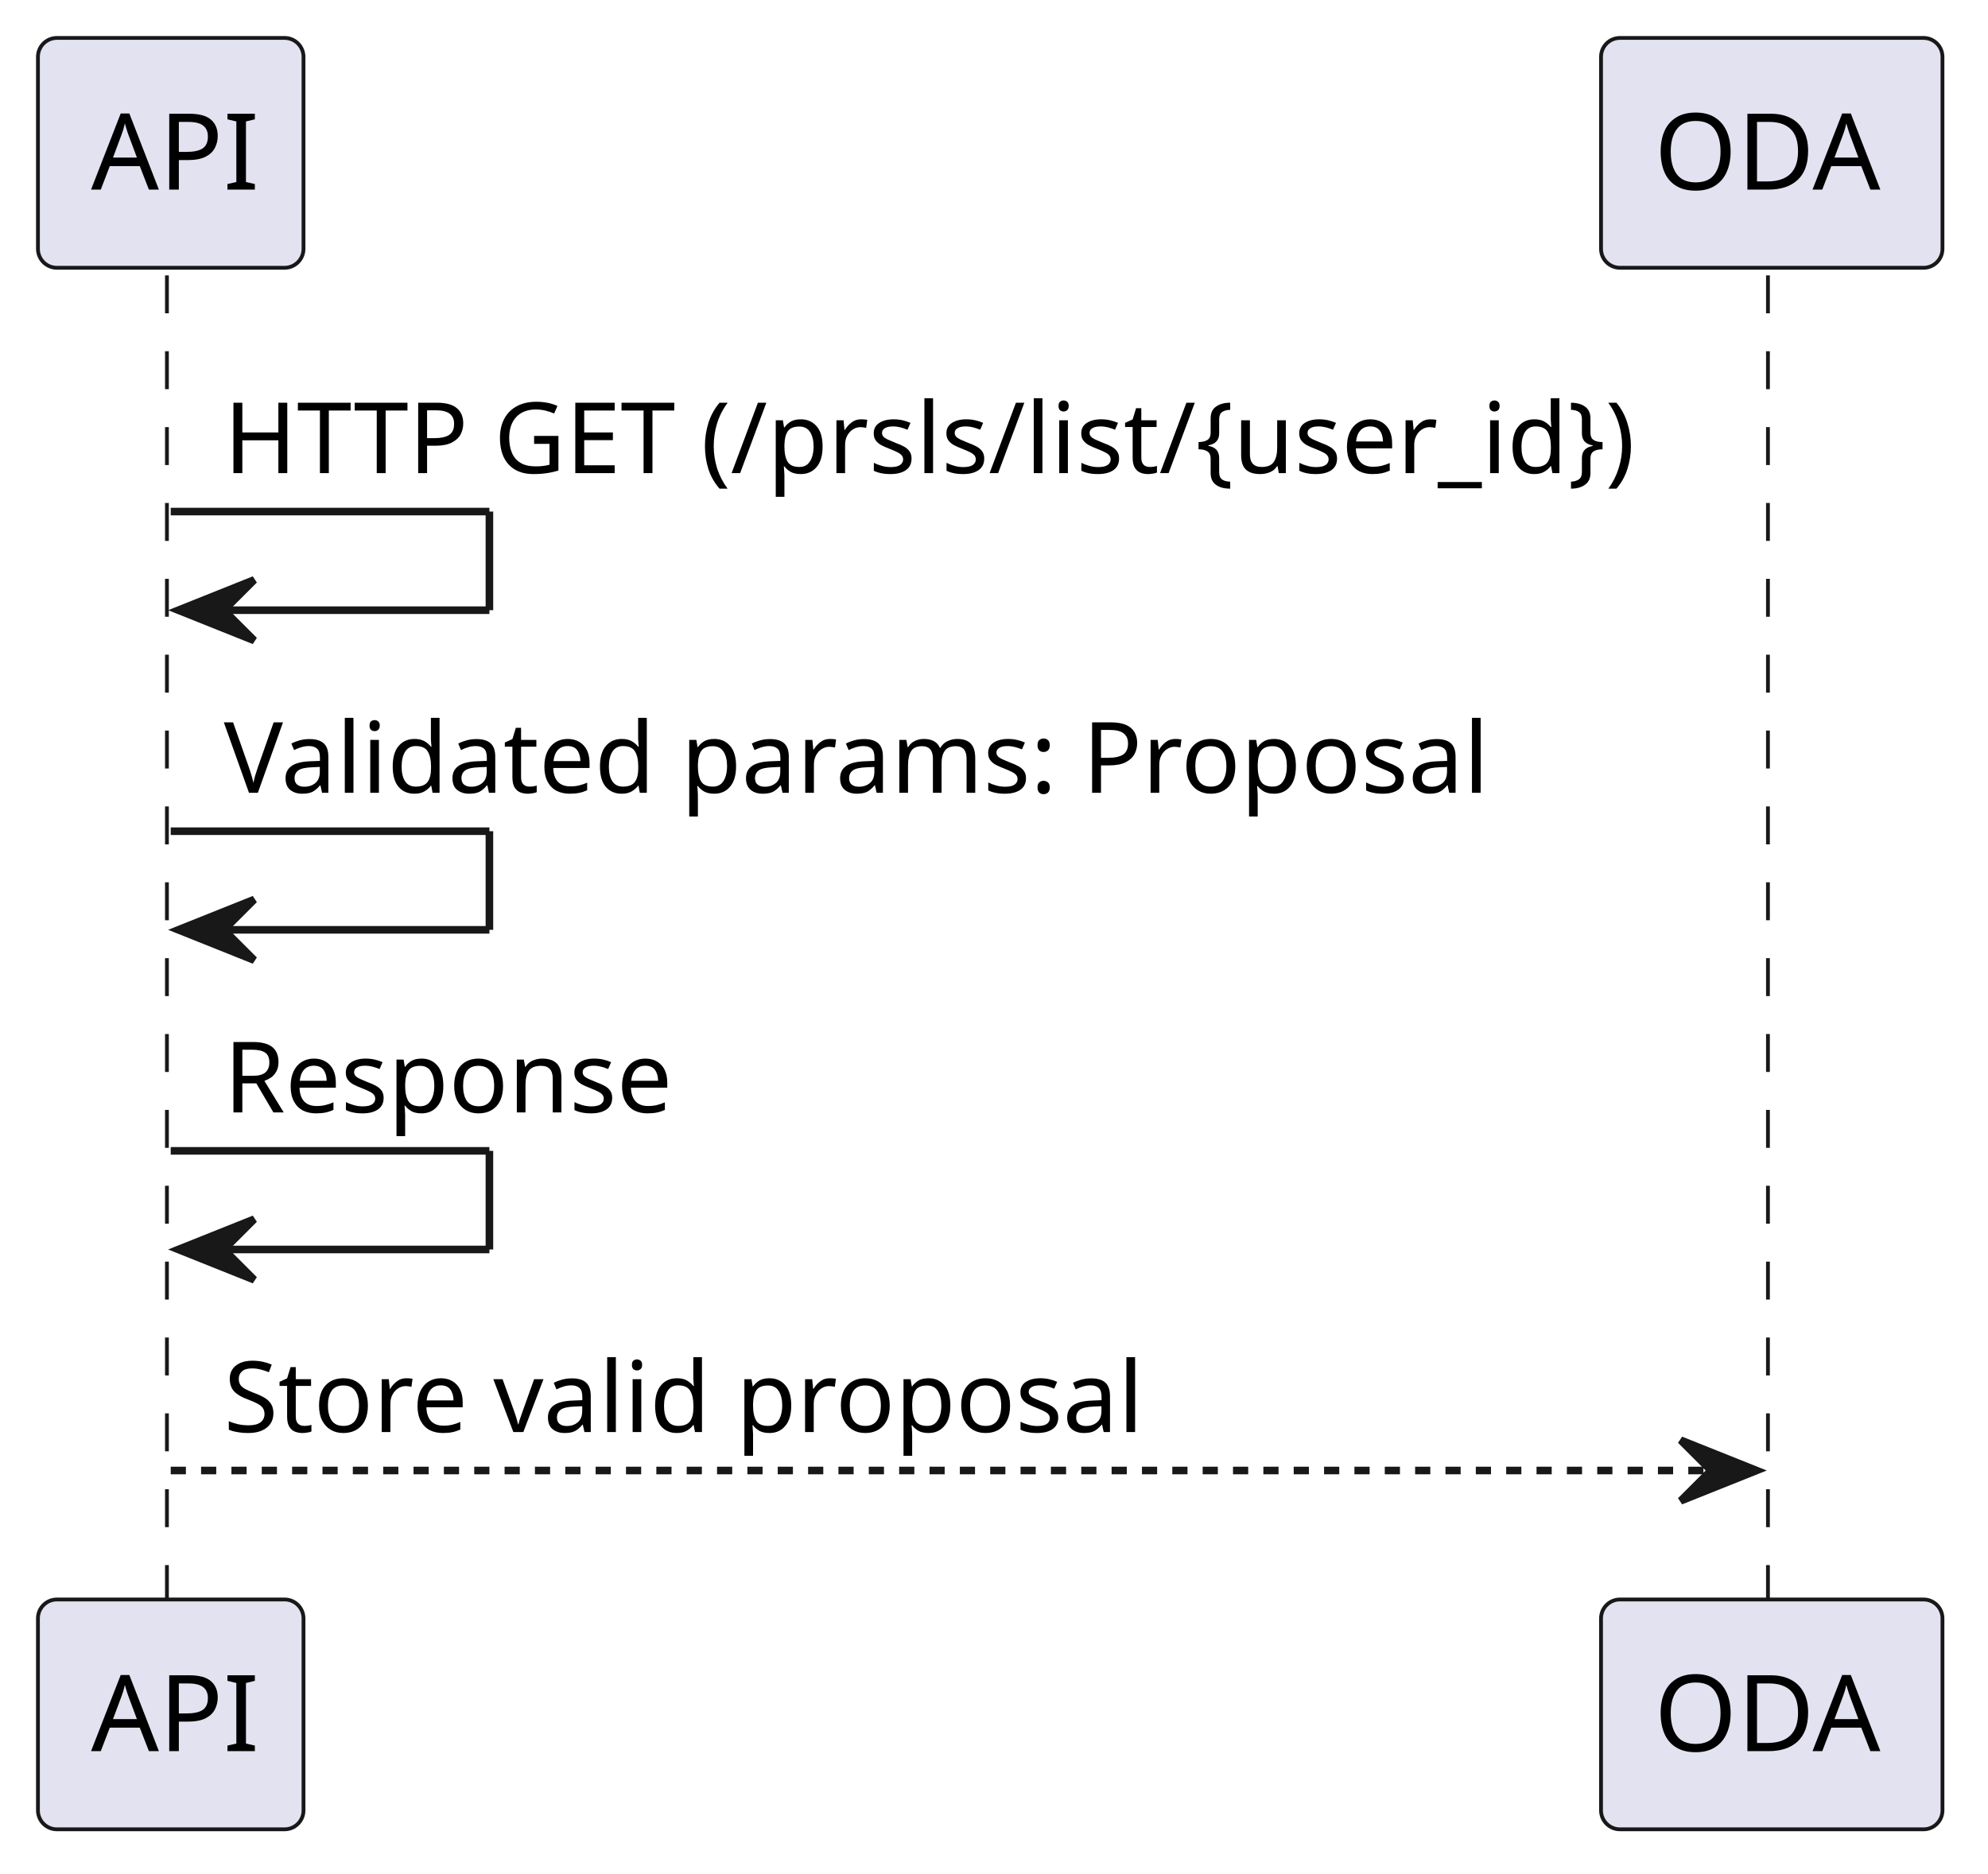
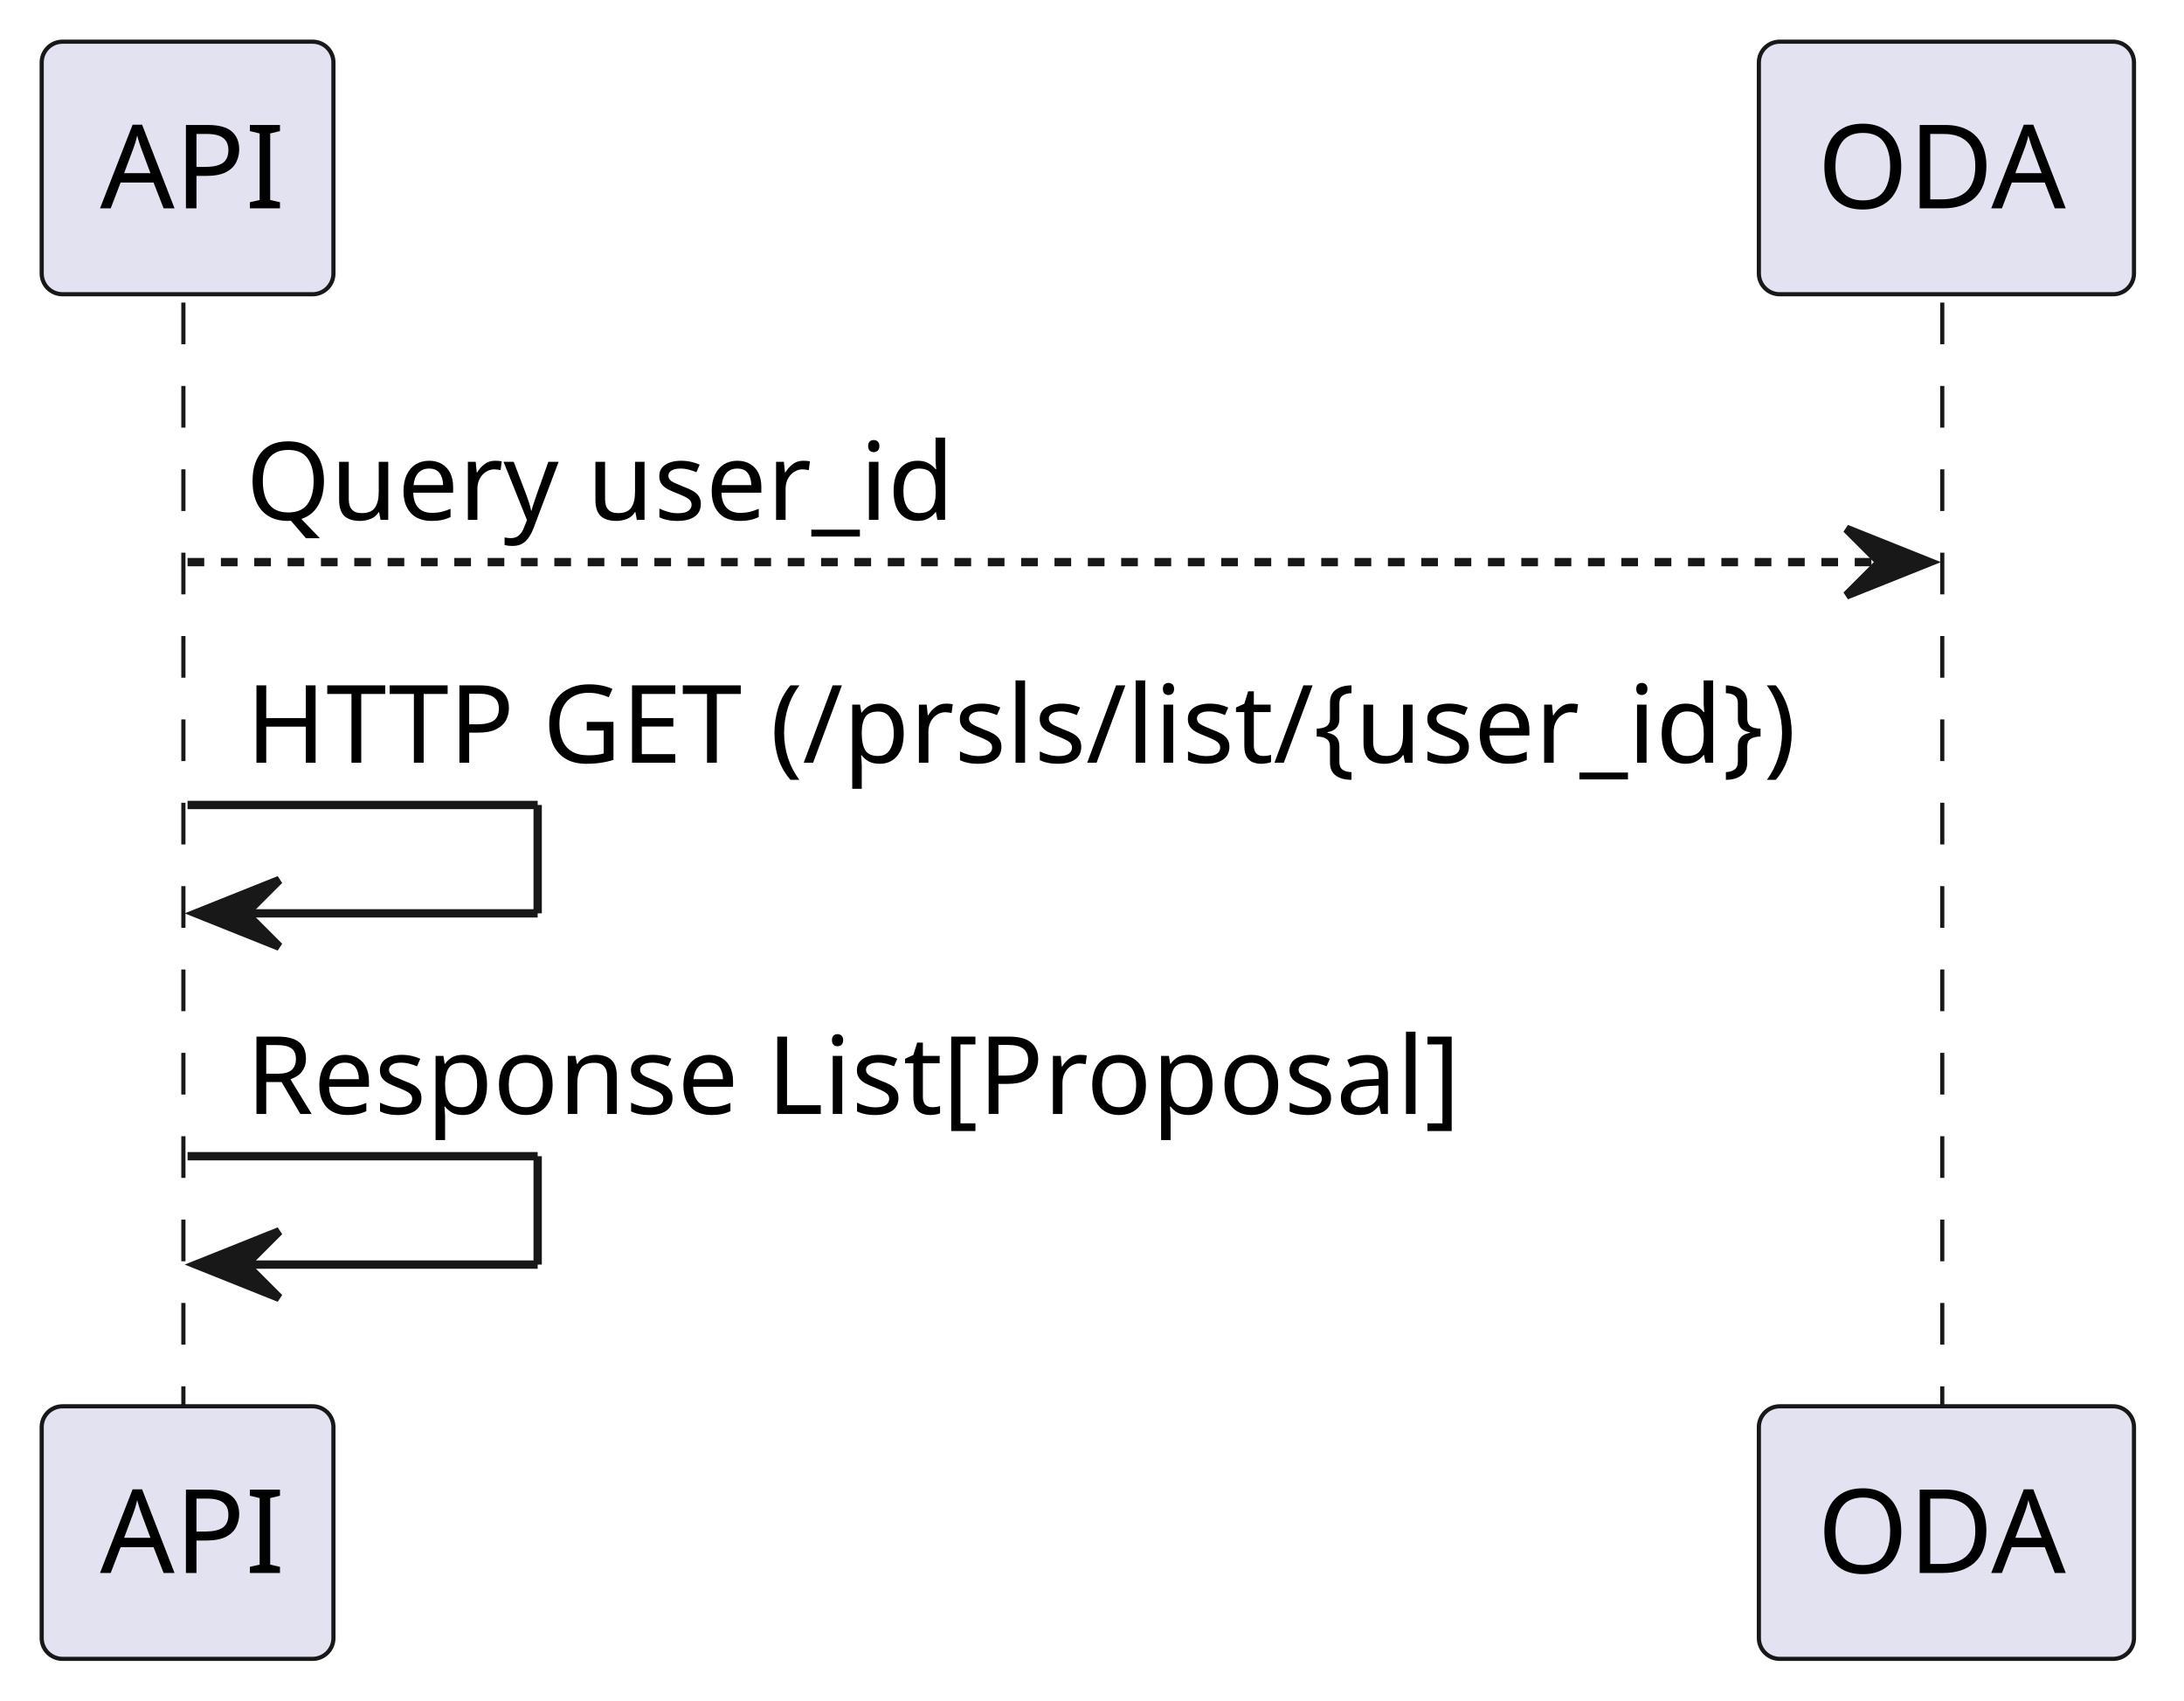
- <svg xmlns="http://www.w3.org/2000/svg" contentStyleType="text/css" height="247px" preserveAspectRatio="none" style="width:262px;height:247px;background:#FFFFFF;" version="1.1" viewBox="0 0 262 247" width="262px" zoomAndPan="magnify">
+ <svg xmlns="http://www.w3.org/2000/svg" contentStyleType="text/css" height="204px" preserveAspectRatio="none" style="width:262px;height:204px;background:#FFFFFF;" version="1.1" viewBox="0 0 262 204" width="262px" zoomAndPan="magnify">
  <defs />
  <g>
-     <line style="stroke:#181818;stroke-width:0.5;stroke-dasharray:5.0,5.0;" x1="22" x2="22" y1="36.297" y2="211.828" />
-     <line style="stroke:#181818;stroke-width:0.5;stroke-dasharray:5.0,5.0;" x1="233" x2="233" y1="36.297" y2="211.828" />
+     <line style="stroke:#181818;stroke-width:0.5;stroke-dasharray:5.0,5.0;" x1="22" x2="22" y1="36.297" y2="169.695" />
+     <line style="stroke:#181818;stroke-width:0.5;stroke-dasharray:5.0,5.0;" x1="233" x2="233" y1="36.297" y2="169.695" />
    <rect fill="#E2E2F0" height="30.297" rx="2.5" ry="2.5" style="stroke:#181818;stroke-width:0.5;" width="35" x="5" y="5" />
    <text fill="#000000" font-family="sans-serif" font-size="14" lengthAdjust="spacing" textLength="21" x="12" y="24.995">API</text>
-     <rect fill="#E2E2F0" height="30.297" rx="2.5" ry="2.5" style="stroke:#181818;stroke-width:0.5;" width="35" x="5" y="210.828" />
-     <text fill="#000000" font-family="sans-serif" font-size="14" lengthAdjust="spacing" textLength="21" x="12" y="230.823">API</text>
+     <rect fill="#E2E2F0" height="30.297" rx="2.5" ry="2.5" style="stroke:#181818;stroke-width:0.5;" width="35" x="5" y="168.695" />
+     <text fill="#000000" font-family="sans-serif" font-size="14" lengthAdjust="spacing" textLength="21" x="12" y="188.69">API</text>
    <rect fill="#E2E2F0" height="30.297" rx="2.5" ry="2.5" style="stroke:#181818;stroke-width:0.5;" width="45" x="211" y="5" />
    <text fill="#000000" font-family="sans-serif" font-size="14" lengthAdjust="spacing" textLength="31" x="218" y="24.995">ODA</text>
-     <rect fill="#E2E2F0" height="30.297" rx="2.5" ry="2.5" style="stroke:#181818;stroke-width:0.5;" width="45" x="211" y="210.828" />
-     <text fill="#000000" font-family="sans-serif" font-size="14" lengthAdjust="spacing" textLength="31" x="218" y="230.823">ODA</text>
-     <line style="stroke:#181818;stroke-width:1.0;" x1="22.5" x2="64.5" y1="67.43" y2="67.43" />
-     <line style="stroke:#181818;stroke-width:1.0;" x1="64.5" x2="64.5" y1="67.43" y2="80.43" />
-     <line style="stroke:#181818;stroke-width:1.0;" x1="23.5" x2="64.5" y1="80.43" y2="80.43" />
-     <polygon fill="#181818" points="33.5,76.43,23.5,80.43,33.5,84.43,29.5,80.43" style="stroke:#181818;stroke-width:1.0;" />
-     <text fill="#000000" font-family="sans-serif" font-size="13" lengthAdjust="spacing" textLength="197" x="29.5" y="62.364">HTTP GET (/prsls/list/{user_id})</text>
-     <line style="stroke:#181818;stroke-width:1.0;" x1="22.5" x2="64.5" y1="109.562" y2="109.562" />
-     <line style="stroke:#181818;stroke-width:1.0;" x1="64.5" x2="64.5" y1="109.562" y2="122.562" />
-     <line style="stroke:#181818;stroke-width:1.0;" x1="23.5" x2="64.5" y1="122.562" y2="122.562" />
-     <polygon fill="#181818" points="33.5,118.562,23.5,122.562,33.5,126.562,29.5,122.562" style="stroke:#181818;stroke-width:1.0;" />
-     <text fill="#000000" font-family="sans-serif" font-size="13" lengthAdjust="spacing" textLength="176" x="29.5" y="104.497">Validated params: Proposal</text>
-     <line style="stroke:#181818;stroke-width:1.0;" x1="22.5" x2="64.5" y1="151.695" y2="151.695" />
-     <line style="stroke:#181818;stroke-width:1.0;" x1="64.5" x2="64.5" y1="151.695" y2="164.695" />
-     <line style="stroke:#181818;stroke-width:1.0;" x1="23.5" x2="64.5" y1="164.695" y2="164.695" />
-     <polygon fill="#181818" points="33.5,160.695,23.5,164.695,33.5,168.695,29.5,164.695" style="stroke:#181818;stroke-width:1.0;" />
-     <text fill="#000000" font-family="sans-serif" font-size="13" lengthAdjust="spacing" textLength="62" x="29.5" y="146.629">Response</text>
-     <polygon fill="#181818" points="221.5,189.828,231.5,193.828,221.5,197.828,225.5,193.828" style="stroke:#181818;stroke-width:1.0;" />
-     <line style="stroke:#181818;stroke-width:1.0;stroke-dasharray:2.0,2.0;" x1="22.5" x2="227.5" y1="193.828" y2="193.828" />
-     <text fill="#000000" font-family="sans-serif" font-size="13" lengthAdjust="spacing" textLength="127" x="29.5" y="188.762">Store valid proposal</text>
+     <rect fill="#E2E2F0" height="30.297" rx="2.5" ry="2.5" style="stroke:#181818;stroke-width:0.5;" width="45" x="211" y="168.695" />
+     <text fill="#000000" font-family="sans-serif" font-size="14" lengthAdjust="spacing" textLength="31" x="218" y="188.69">ODA</text>
+     <polygon fill="#181818" points="221.5,63.43,231.5,67.43,221.5,71.43,225.5,67.43" style="stroke:#181818;stroke-width:1.0;" />
+     <line style="stroke:#181818;stroke-width:1.0;stroke-dasharray:2.0,2.0;" x1="22.5" x2="227.5" y1="67.43" y2="67.43" />
+     <text fill="#000000" font-family="sans-serif" font-size="13" lengthAdjust="spacing" textLength="88" x="29.5" y="62.364">Query user_id</text>
+     <line style="stroke:#181818;stroke-width:1.0;" x1="22.5" x2="64.5" y1="96.562" y2="96.562" />
+     <line style="stroke:#181818;stroke-width:1.0;" x1="64.5" x2="64.5" y1="96.562" y2="109.562" />
+     <line style="stroke:#181818;stroke-width:1.0;" x1="23.5" x2="64.5" y1="109.562" y2="109.562" />
+     <polygon fill="#181818" points="33.5,105.562,23.5,109.562,33.5,113.562,29.5,109.562" style="stroke:#181818;stroke-width:1.0;" />
+     <text fill="#000000" font-family="sans-serif" font-size="13" lengthAdjust="spacing" textLength="197" x="29.5" y="91.497">HTTP GET (/prsls/list/{user_id})</text>
+     <line style="stroke:#181818;stroke-width:1.0;" x1="22.5" x2="64.5" y1="138.695" y2="138.695" />
+     <line style="stroke:#181818;stroke-width:1.0;" x1="64.5" x2="64.5" y1="138.695" y2="151.695" />
+     <line style="stroke:#181818;stroke-width:1.0;" x1="23.5" x2="64.5" y1="151.695" y2="151.695" />
+     <polygon fill="#181818" points="33.5,147.695,23.5,151.695,33.5,155.695,29.5,151.695" style="stroke:#181818;stroke-width:1.0;" />
+     <text fill="#000000" font-family="sans-serif" font-size="13" lengthAdjust="spacing" textLength="153" x="29.5" y="133.629">Response List[Proposal]</text>
  </g>
</svg>
